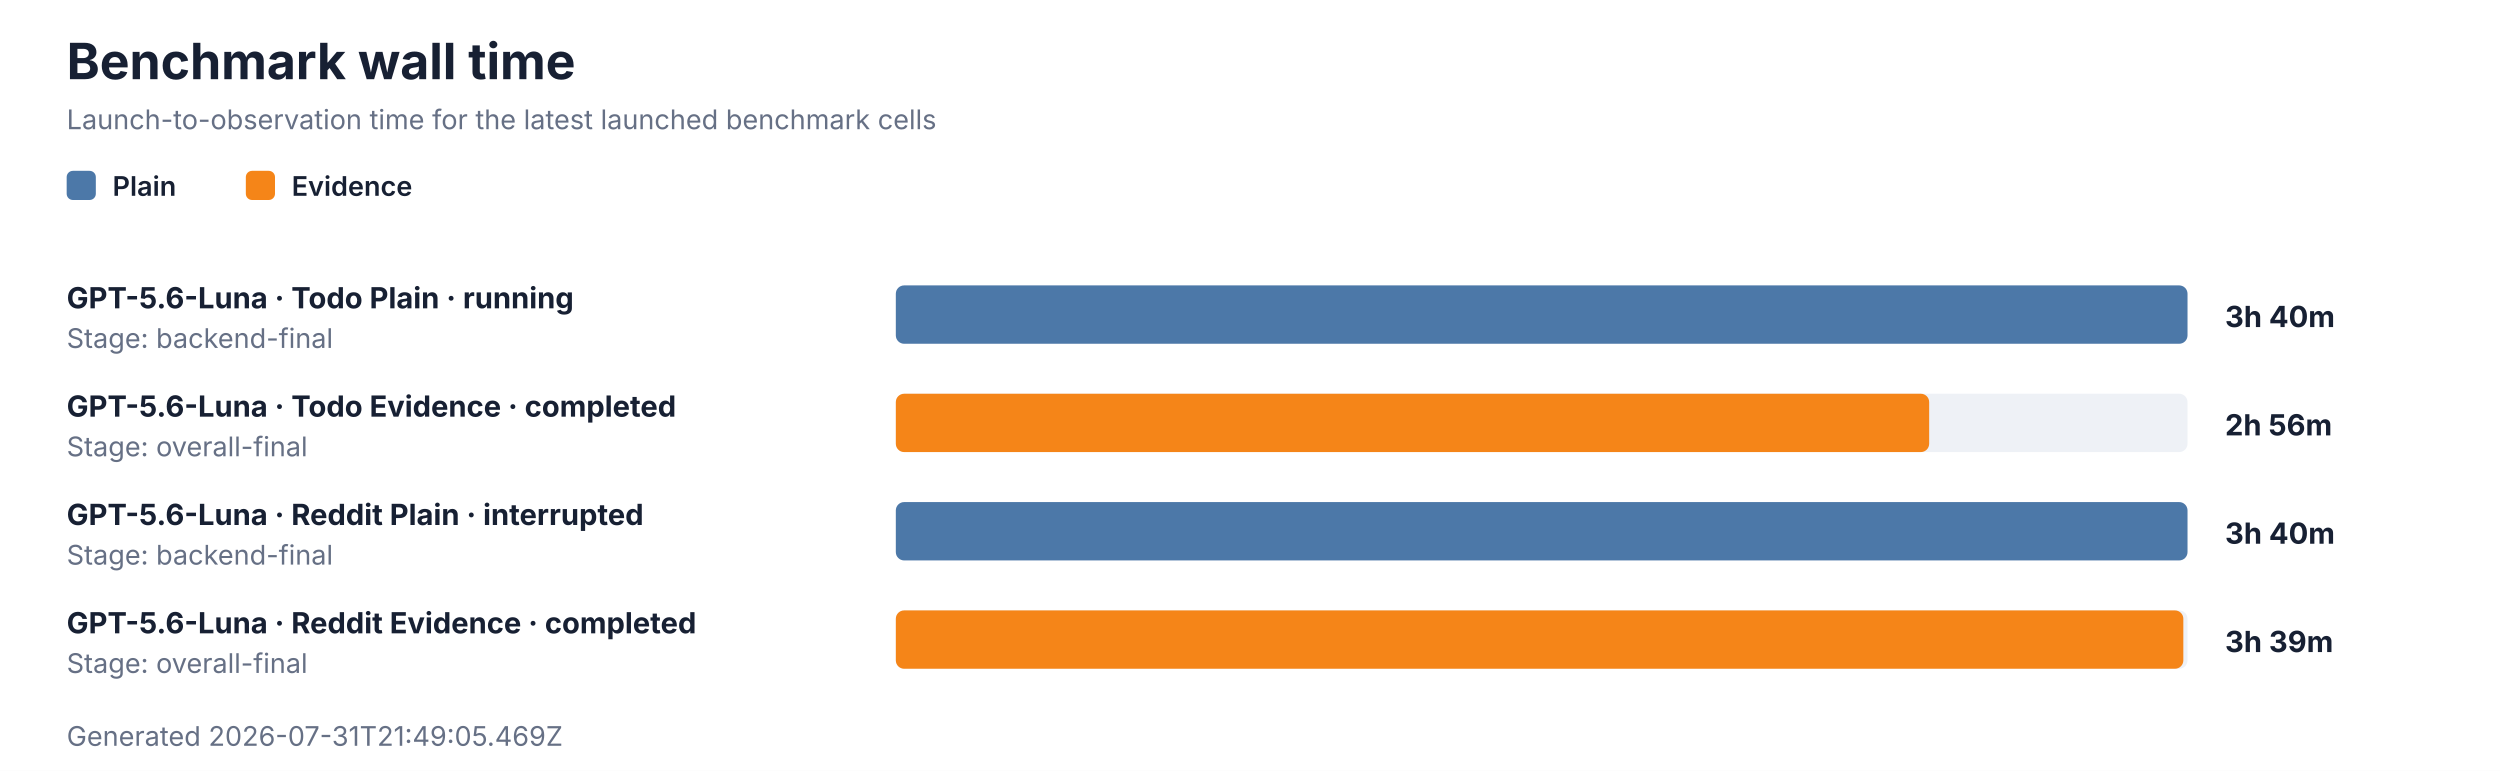
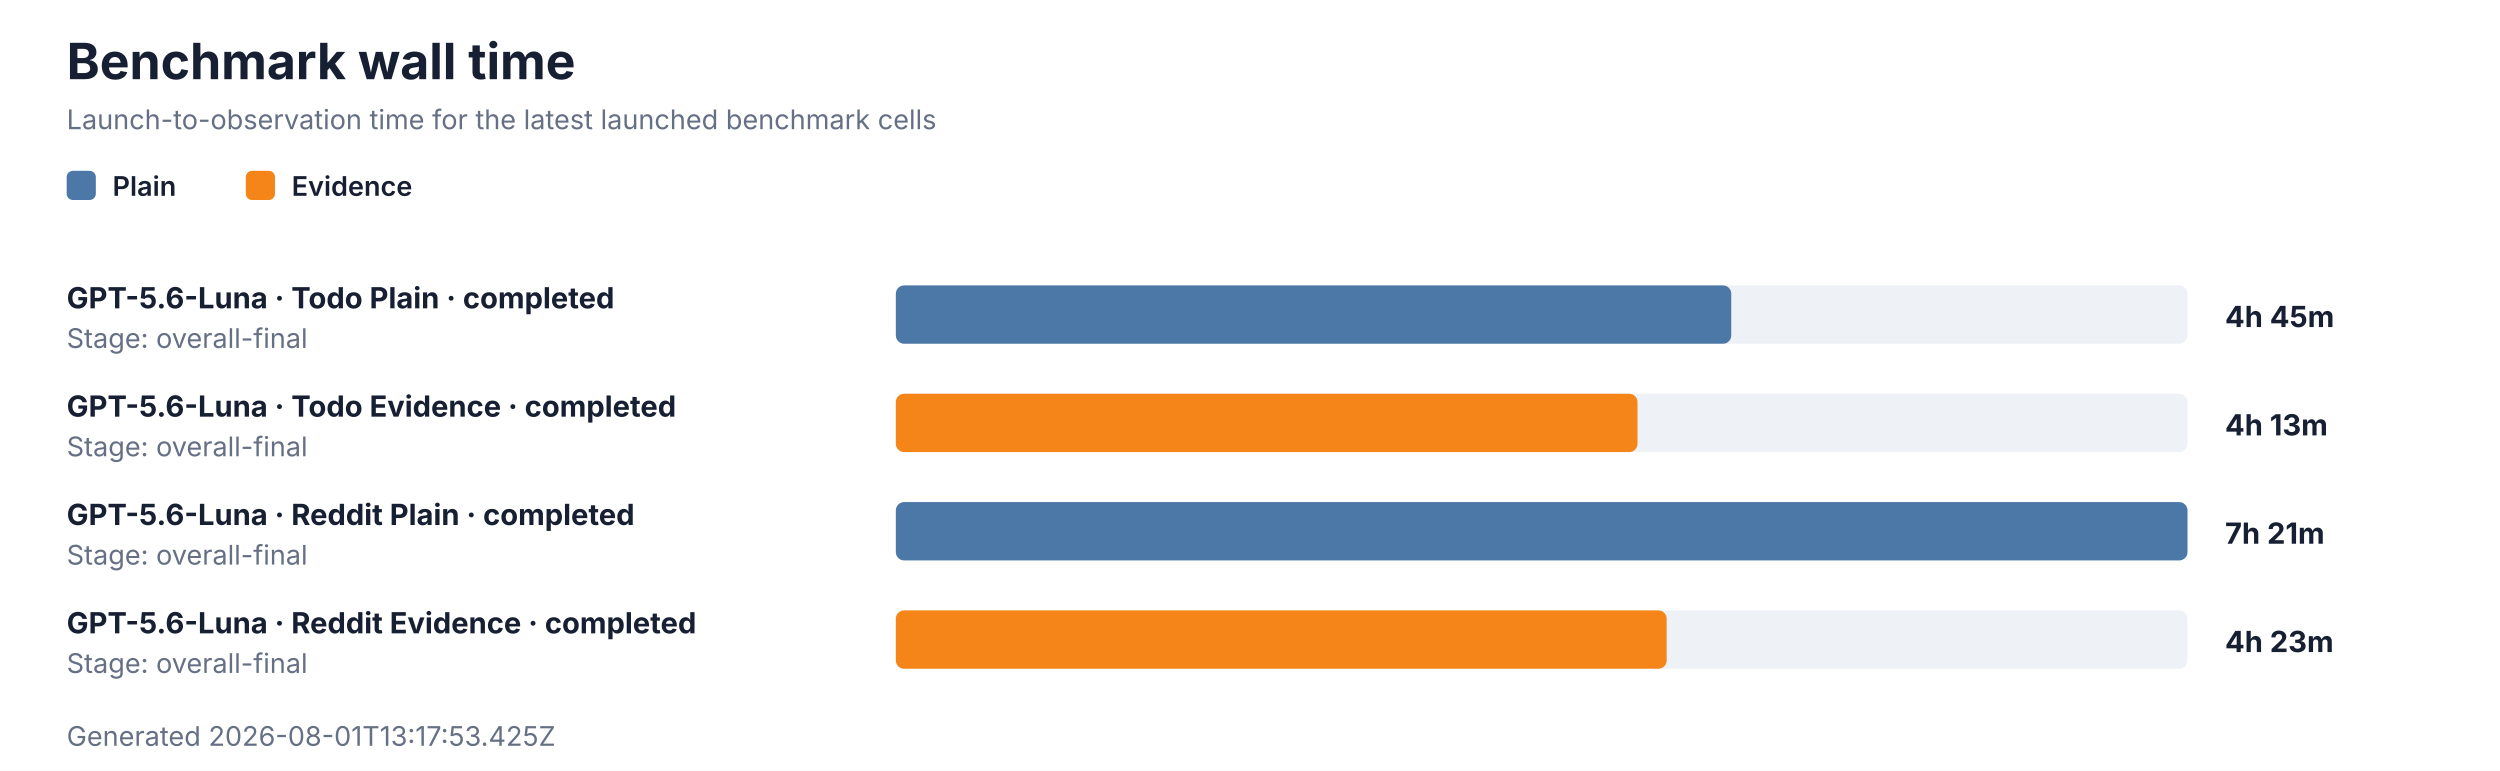
<svg xmlns="http://www.w3.org/2000/svg" role="img" aria-labelledby="title description" viewBox="0 0 1200 370" width="1200" height="370">
  <style>
  text { font-family: Inter, ui-sans-serif, system-ui, -apple-system, BlinkMacSystemFont, 'Segoe UI', sans-serif; fill: #172033; }
  .title { font-size: 24px; font-weight: 700; }
  .subtitle, .stage, .generated { font-size: 13px; fill: #667085; }
  .label { font-size: 14px; font-weight: 650; }
  .value { font-size: 14px; font-weight: 700; }
  .legend { font-size: 13px; font-weight: 600; }
  .empty { font-size: 15px; fill: #667085; }
  .track { fill: #eef1f6; }
</style>
  <rect width="1200" height="370" fill="#ffffff" />
  <text x="32" y="38" class="title">Benchmark wall time</text>
  <text x="32" y="62" class="subtitle">Launch-to-observation time for the latest launched benchmark cells</text>
  <rect x="32" y="82" width="14" height="14" rx="3" fill="#4c78a8" />
  <text x="54" y="94" class="legend">Plain</text>
  <rect x="118" y="82" width="14" height="14" rx="3" fill="#f58518" />
  <text x="140" y="94" class="legend">Evidence</text>
-   <text x="32" y="148" class="label">GPT-5.6-Luna · Todo Plain · running</text>
-   <text x="32" y="167" class="stage">Stage: backend-final</text>
+   <text x="32" y="148" class="label">GPT-5.6-Luna · Todo Plain · completed</text>
+   <text x="32" y="167" class="stage">Stage: overall-final</text>
  <rect x="430" y="137" width="620" height="28" rx="4" class="track" />
-   <rect x="430" y="137" width="620" height="28" rx="4" fill="#4c78a8" />
-   <text x="1068" y="157" class="value">3h 40m</text>
+   <rect x="430" y="137" width="401" height="28" rx="4" fill="#4c78a8" />
+   <text x="1068" y="157" class="value">4h 45m</text>
  <text x="32" y="200" class="label">GPT-5.6-Luna · Todo Evidence · completed</text>
  <text x="32" y="219" class="stage">Stage: overall-final</text>
  <rect x="430" y="189" width="620" height="28" rx="4" class="track" />
-   <rect x="430" y="189" width="496" height="28" rx="4" fill="#f58518" />
-   <text x="1068" y="209" class="value">2h 56m</text>
-   <text x="32" y="252" class="label">GPT-5.6-Luna · Reddit Plain · interrupted</text>
-   <text x="32" y="271" class="stage">Stage: backend-final</text>
+   <rect x="430" y="189" width="356" height="28" rx="4" fill="#f58518" />
+   <text x="1068" y="209" class="value">4h 13m</text>
+   <text x="32" y="252" class="label">GPT-5.6-Luna · Reddit Plain · completed</text>
+   <text x="32" y="271" class="stage">Stage: overall-final</text>
  <rect x="430" y="241" width="620" height="28" rx="4" class="track" />
  <rect x="430" y="241" width="620" height="28" rx="4" fill="#4c78a8" />
-   <text x="1068" y="261" class="value">3h 40m</text>
+   <text x="1068" y="261" class="value">7h 21m</text>
  <text x="32" y="304" class="label">GPT-5.6-Luna · Reddit Evidence · completed</text>
  <text x="32" y="323" class="stage">Stage: overall-final</text>
  <rect x="430" y="293" width="620" height="28" rx="4" class="track" />
-   <rect x="430" y="293" width="618" height="28" rx="4" fill="#f58518" />
-   <text x="1068" y="313" class="value">3h 39m</text>
-   <text x="32" y="358" class="generated">Generated 2026-07-31T21:49:05.469Z</text>
+   <rect x="430" y="293" width="370" height="28" rx="4" fill="#f58518" />
+   <text x="1068" y="313" class="value">4h 23m</text>
+   <text x="32" y="358" class="generated">Generated 2026-08-01T13:17:53.425Z</text>
</svg>
